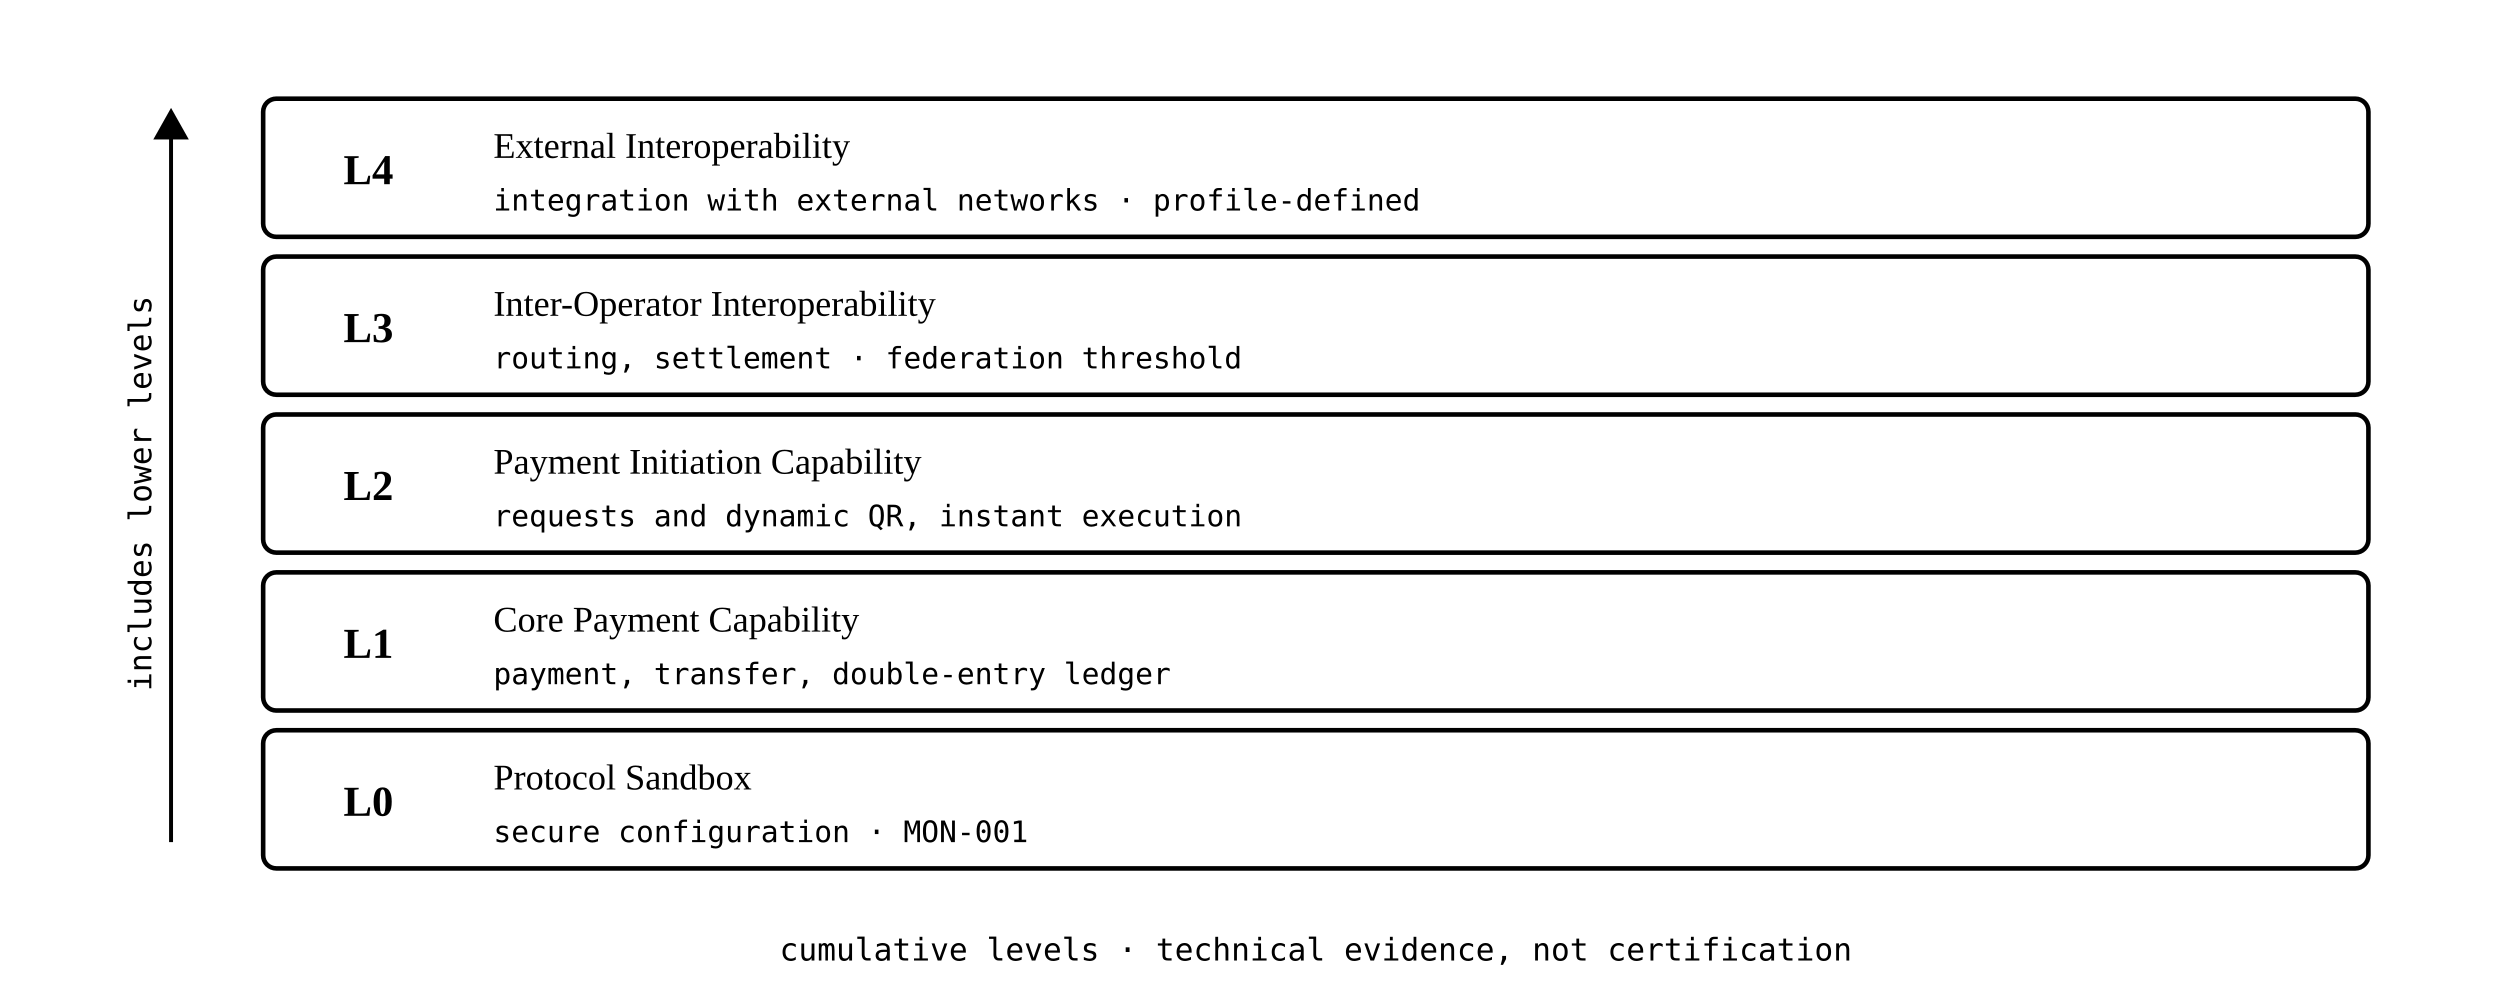
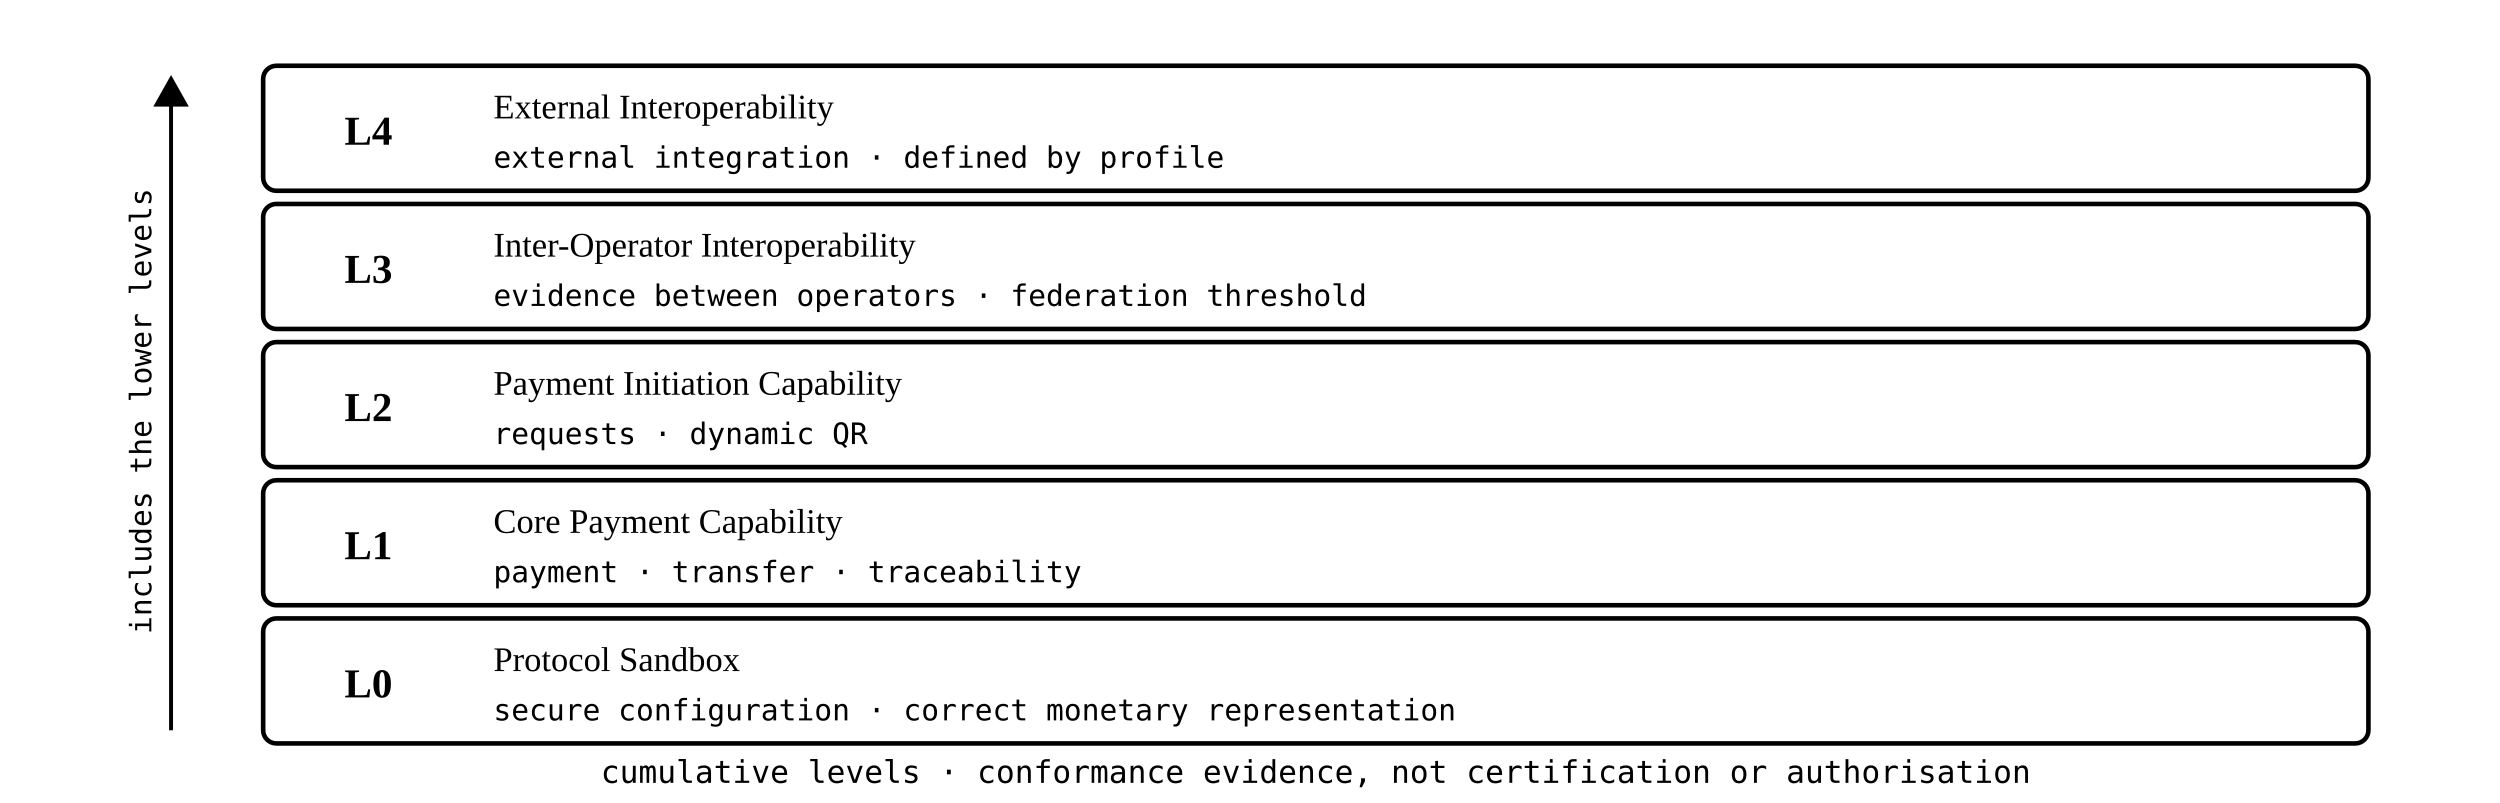
- <svg xmlns="http://www.w3.org/2000/svg" viewBox="0 0 760 300" role="img" aria-label="Each level includes all lower ones and adds capabilities; L3 is the federation threshold and L4 is profile-defined." font-family="Georgia, 'Times New Roman', serif">
-   <rect x="0" y="0" width="760" height="300" fill="none" />
+ <svg xmlns="http://www.w3.org/2000/svg" viewBox="0 0 760 244" role="img" aria-label="Five cumulative levels: L0 secure configuration, L1 payment, L2 initiation, L3 multi-operator interoperability and federation threshold, L4 external integration." font-family="Georgia, 'Times New Roman', serif">
+   <rect x="0" y="0" width="760" height="244" fill="none" />
  <style>text{fill:#000} .m{font-family:ui-monospace,Menlo,Consolas,monospace} .b{fill:none;stroke:#000;stroke-width:1.4} .l{stroke:#000;stroke-width:1.2;fill:none} .d{stroke:#000;stroke-width:1;stroke-dasharray:3 3;fill:none} .n{font-weight:bold}</style>
  <defs>
    <marker id="a" markerWidth="9" markerHeight="9" refX="7" refY="4.5" orient="auto">
      <path d="M0,0 L8,4.5 L0,9 z" fill="#000" />
    </marker>
  </defs>
-   <rect class="b" x="80" y="30" width="640" height="42" rx="4" />
-   <text x="112" y="56" text-anchor="middle" font-size="13" class="n">L4</text>
-   <text x="150" y="48" text-anchor="start" font-size="11">External Interoperability</text>
-   <text x="150" y="64" text-anchor="start" font-size="9" class="m">integration with external networks · profile-defined</text>
-   <rect class="b" x="80" y="78" width="640" height="42" rx="4" />
-   <text x="112" y="104" text-anchor="middle" font-size="13" class="n">L3</text>
-   <text x="150" y="96" text-anchor="start" font-size="11">Inter-Operator Interoperability</text>
-   <text x="150" y="112" text-anchor="start" font-size="9" class="m">routing, settlement · federation threshold</text>
-   <rect class="b" x="80" y="126" width="640" height="42" rx="4" />
-   <text x="112" y="152" text-anchor="middle" font-size="13" class="n">L2</text>
-   <text x="150" y="144" text-anchor="start" font-size="11">Payment Initiation Capability</text>
-   <text x="150" y="160" text-anchor="start" font-size="9" class="m">requests and dynamic QR, instant execution</text>
-   <rect class="b" x="80" y="174" width="640" height="42" rx="4" />
-   <text x="112" y="200" text-anchor="middle" font-size="13" class="n">L1</text>
-   <text x="150" y="192" text-anchor="start" font-size="11">Core Payment Capability</text>
-   <text x="150" y="208" text-anchor="start" font-size="9" class="m">payment, transfer, double-entry ledger</text>
-   <rect class="b" x="80" y="222" width="640" height="42" rx="4" />
-   <text x="112" y="248" text-anchor="middle" font-size="13" class="n">L0</text>
-   <text x="150" y="240" text-anchor="start" font-size="11">Protocol Sandbox</text>
-   <text x="150" y="256" text-anchor="start" font-size="9" class="m">secure configuration · MON-001</text>
-   <line class="l" x1="52" y1="256" x2="52" y2="34" marker-end="url(#a)" />
-   <text x="46" y="150" text-anchor="middle" font-size="9.5" class="m" transform="rotate(-90 46 150)">includes lower levels</text>
-   <text x="400" y="292" text-anchor="middle" font-size="9.5" class="m">cumulative levels · technical evidence, not certification</text>
+   <rect class="b" x="80" y="20" width="640" height="38" rx="4" />
+   <text x="112" y="44" text-anchor="middle" font-size="12.5" class="n">L4</text>
+   <text x="150" y="36" text-anchor="start" font-size="10.5">External Interoperability</text>
+   <text x="150" y="51" text-anchor="start" font-size="9" class="m">external integration · defined by profile</text>
+   <rect class="b" x="80" y="62" width="640" height="38" rx="4" />
+   <text x="112" y="86" text-anchor="middle" font-size="12.5" class="n">L3</text>
+   <text x="150" y="78" text-anchor="start" font-size="10.5">Inter-Operator Interoperability</text>
+   <text x="150" y="93" text-anchor="start" font-size="9" class="m">evidence between operators · federation threshold</text>
+   <rect class="b" x="80" y="104" width="640" height="38" rx="4" />
+   <text x="112" y="128" text-anchor="middle" font-size="12.5" class="n">L2</text>
+   <text x="150" y="120" text-anchor="start" font-size="10.5">Payment Initiation Capability</text>
+   <text x="150" y="135" text-anchor="start" font-size="9" class="m">requests · dynamic QR</text>
+   <rect class="b" x="80" y="146" width="640" height="38" rx="4" />
+   <text x="112" y="170" text-anchor="middle" font-size="12.5" class="n">L1</text>
+   <text x="150" y="162" text-anchor="start" font-size="10.5">Core Payment Capability</text>
+   <text x="150" y="177" text-anchor="start" font-size="9" class="m">payment · transfer · traceability</text>
+   <rect class="b" x="80" y="188" width="640" height="38" rx="4" />
+   <text x="112" y="212" text-anchor="middle" font-size="12.5" class="n">L0</text>
+   <text x="150" y="204" text-anchor="start" font-size="10.5">Protocol Sandbox</text>
+   <text x="150" y="219" text-anchor="start" font-size="9" class="m">secure configuration · correct monetary representation</text>
+   <line class="l" x1="52" y1="222" x2="52" y2="24" marker-end="url(#a)" />
+   <text x="46" y="125" text-anchor="middle" font-size="9" class="m" transform="rotate(-90 46 125)">includes the lower levels</text>
+   <text x="400" y="238" text-anchor="middle" font-size="9.5" class="m">cumulative levels · conformance evidence, not certification or authorisation</text>
</svg>
